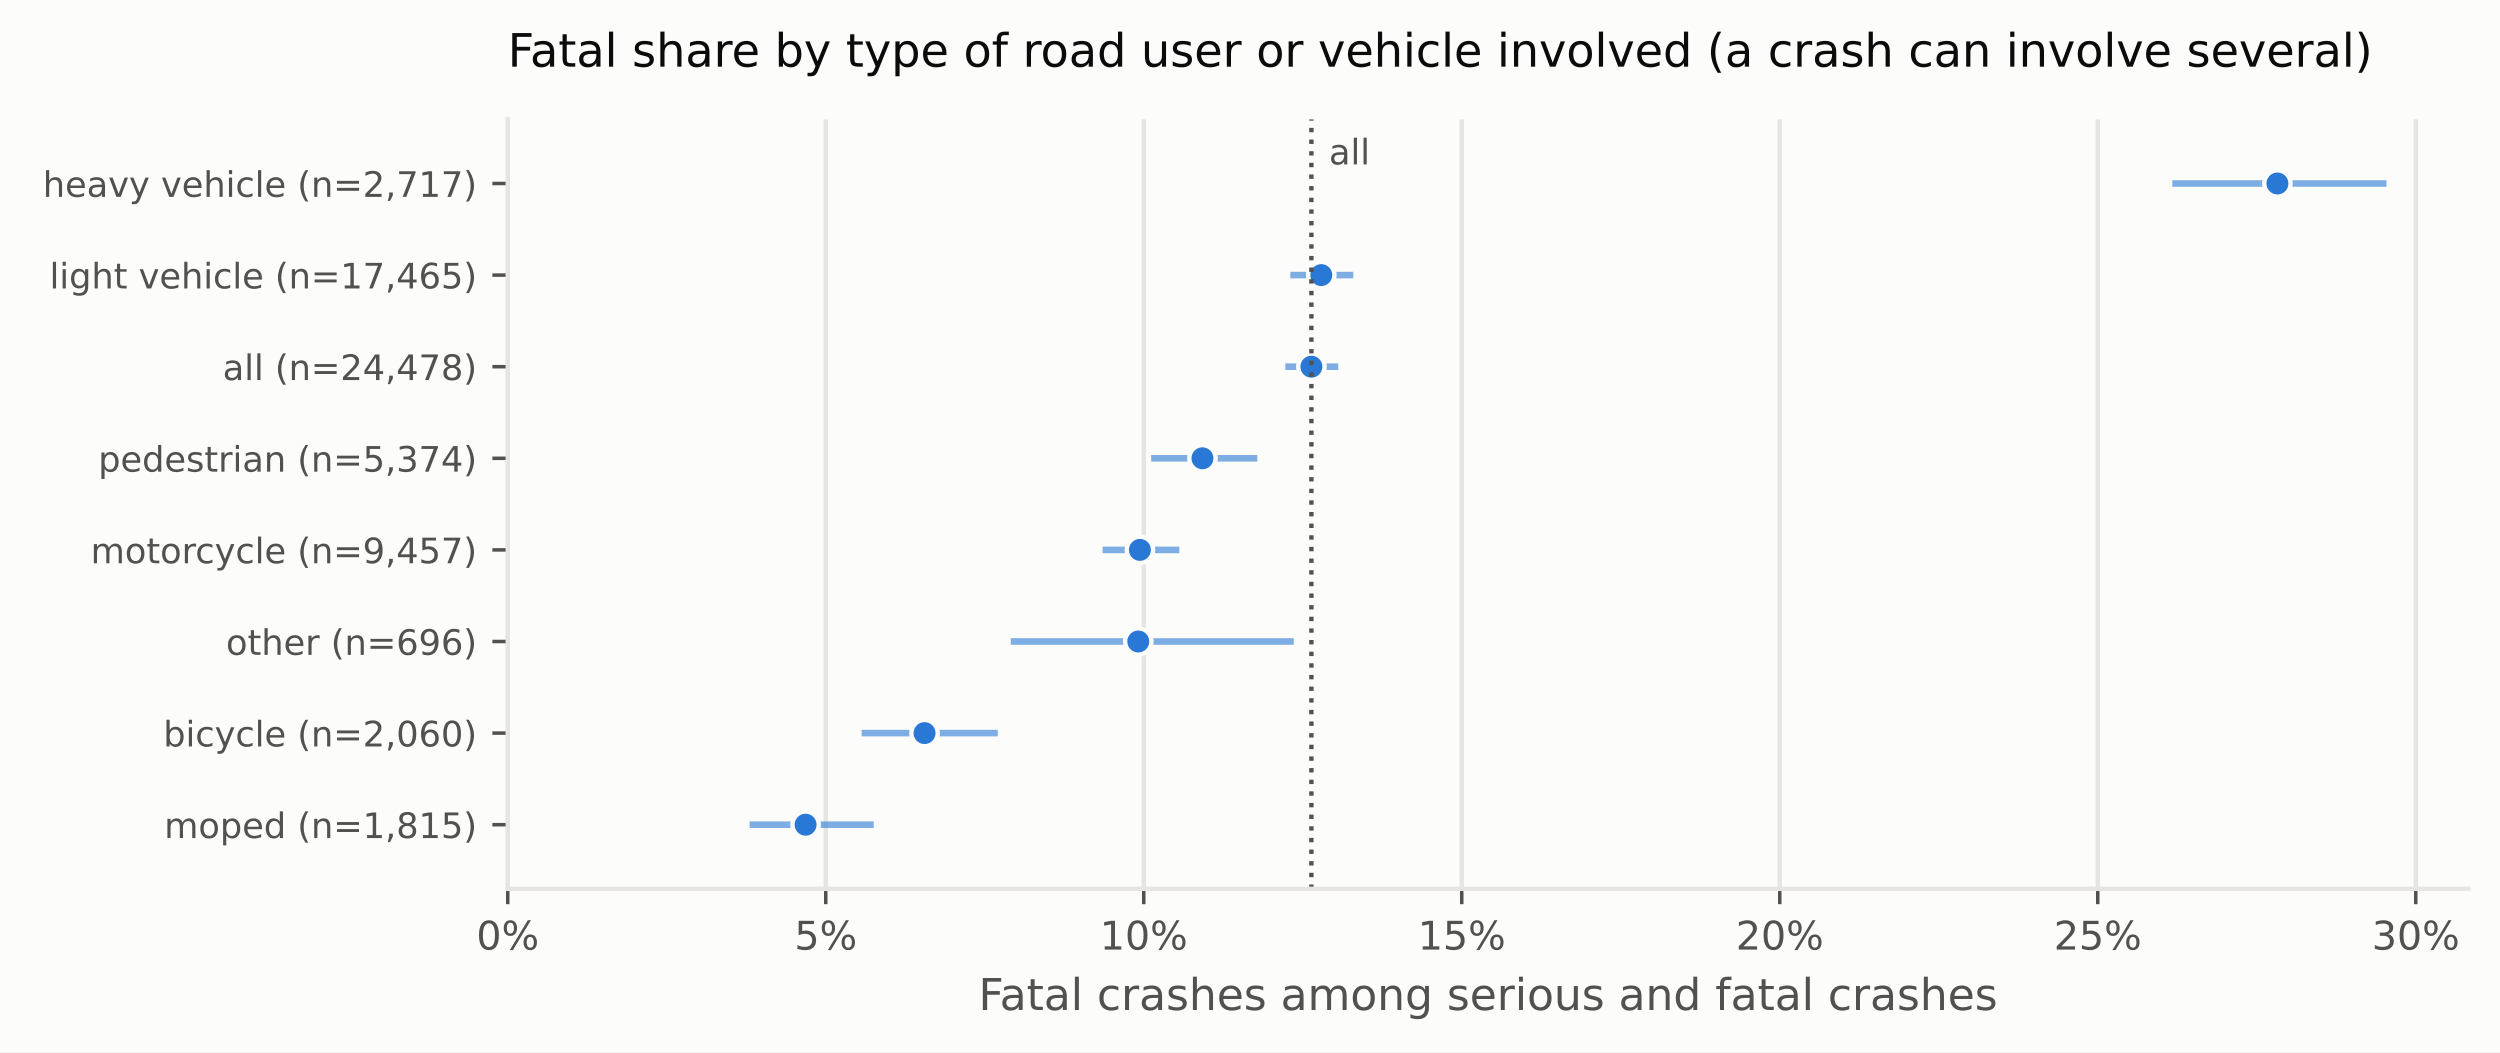
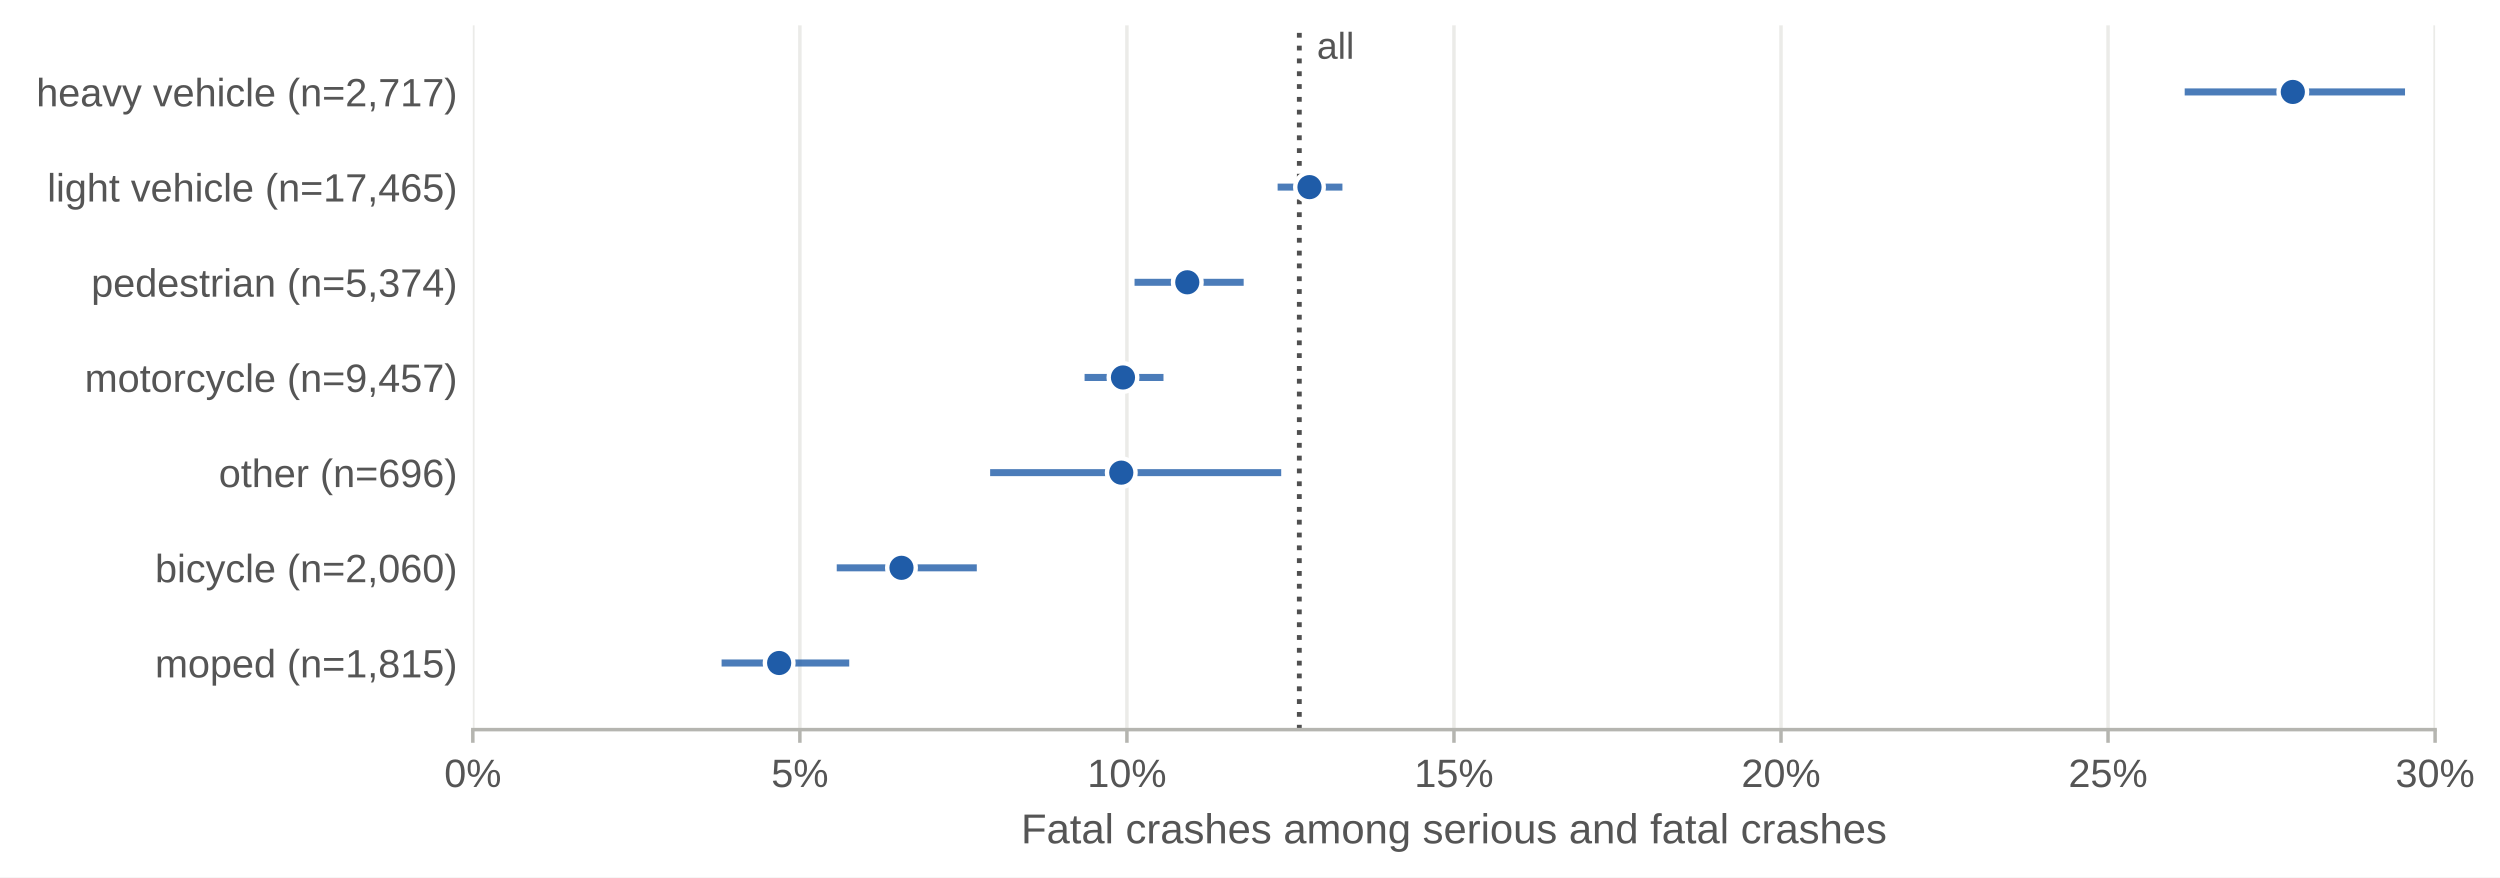
- <svg xmlns="http://www.w3.org/2000/svg" xmlns:xlink="http://www.w3.org/1999/xlink" width="569.205pt" height="239.57pt" viewBox="0 0 569.205 239.57" version="1.1">
+ <svg xmlns="http://www.w3.org/2000/svg" xmlns:xlink="http://www.w3.org/1999/xlink" width="568.73pt" height="199.603pt" viewBox="0 0 568.73 199.603" version="1.1">
  <defs>
    <style type="text/css">*{stroke-linejoin: round; stroke-linecap: butt}</style>
  </defs>
  <g id="figure_1">
    <g id="patch_1">
-       <path d="M 0 239.57  L 569.205 239.57  L 569.205 0  L 0 0  z " style="fill: #fcfcfb" />
+       <path d="M 0 199.603  L 568.73 199.603  L 568.73 -0  L 0 -0  z " style="fill: #ffffff" />
    </g>
    <g id="axes_1">
      <g id="patch_2">
-         <path d="M 115.605 202.369  L 562.005 202.369  L 562.005 27.178  L 115.605 27.178  z " style="fill: #fcfcfb" />
+         <path d="M 107.564 165.982  L 553.964 165.982  L 553.964 5.76  L 107.564 5.76  z " style="fill: #ffffff" />
      </g>
      <g id="matplotlib.axis_1">
        <g id="xtick_1">
          <g id="line2d_1">
-             <path d="M 115.605 202.369  L 115.605 27.178  " clip-path="url(#p35182684fd)" style="fill: none; stroke: #e6e5e1; stroke-linecap: round" />
+             <path d="M 107.564 165.982  L 107.564 5.76  " clip-path="url(#p973e87fcd5)" style="fill: none; stroke: #ebebe8; stroke-width: 0.8; stroke-linecap: round" />
          </g>
          <g id="line2d_2">
            <defs>
-               <path id="m3a9c350e79" d="M 0 0  L 0 3.5  " style="stroke: #52514e; stroke-width: 0.8" />
+               <path id="md614d822b1" d="M 0 0  L 0 3  " style="stroke: #b5b5b0; stroke-width: 0.8" />
            </defs>
            <g>
-               <use xlink:href="#m3a9c350e79" x="115.605" y="202.369" style="fill: #52514e; stroke: #52514e; stroke-width: 0.8" />
+               <use xlink:href="#md614d822b1" x="107.564" y="165.982" style="fill: #b5b5b0; stroke: #b5b5b0; stroke-width: 0.8" />
            </g>
          </g>
          <g id="text_1">
-             <text style="font-size: 9px; font-family: 'DejaVu Sans', 'Bitstream Vera Sans', 'Computer Modern Sans Serif', 'Lucida Grande', 'Verdana', 'Geneva', 'Lucid', 'Arial', 'Helvetica', 'Avant Garde', sans-serif; text-anchor: middle; fill: #52514e" x="115.605" y="216.207" transform="rotate(-0 115.605 216.2066)">0%</text>
+             <text style="font-size: 9px; font-family: 'Arial', 'Liberation Sans', 'Helvetica', 'DejaVu Sans', sans-serif; text-anchor: middle; fill: #555555" x="107.564" y="179.034" transform="rotate(-0 107.5639 179.0338)">0%</text>
          </g>
        </g>
        <g id="xtick_2">
          <g id="line2d_3">
-             <path d="M 188.009 202.369  L 188.009 27.178  " clip-path="url(#p35182684fd)" style="fill: none; stroke: #e6e5e1; stroke-linecap: round" />
+             <path d="M 181.964 165.982  L 181.964 5.76  " clip-path="url(#p973e87fcd5)" style="fill: none; stroke: #ebebe8; stroke-width: 0.8; stroke-linecap: round" />
          </g>
          <g id="line2d_4">
            <g>
-               <use xlink:href="#m3a9c350e79" x="188.009" y="202.369" style="fill: #52514e; stroke: #52514e; stroke-width: 0.8" />
+               <use xlink:href="#md614d822b1" x="181.964" y="165.982" style="fill: #b5b5b0; stroke: #b5b5b0; stroke-width: 0.8" />
            </g>
          </g>
          <g id="text_2">
-             <text style="font-size: 9px; font-family: 'DejaVu Sans', 'Bitstream Vera Sans', 'Computer Modern Sans Serif', 'Lucida Grande', 'Verdana', 'Geneva', 'Lucid', 'Arial', 'Helvetica', 'Avant Garde', sans-serif; text-anchor: middle; fill: #52514e" x="188.009" y="216.207" transform="rotate(-0 188.0087 216.2066)">5%</text>
+             <text style="font-size: 9px; font-family: 'Arial', 'Liberation Sans', 'Helvetica', 'DejaVu Sans', sans-serif; text-anchor: middle; fill: #555555" x="181.964" y="179.034" transform="rotate(-0 181.9639 179.0338)">5%</text>
          </g>
        </g>
        <g id="xtick_3">
          <g id="line2d_5">
-             <path d="M 260.412 202.369  L 260.412 27.178  " clip-path="url(#p35182684fd)" style="fill: none; stroke: #e6e5e1; stroke-linecap: round" />
+             <path d="M 256.364 165.982  L 256.364 5.76  " clip-path="url(#p973e87fcd5)" style="fill: none; stroke: #ebebe8; stroke-width: 0.8; stroke-linecap: round" />
          </g>
          <g id="line2d_6">
            <g>
-               <use xlink:href="#m3a9c350e79" x="260.412" y="202.369" style="fill: #52514e; stroke: #52514e; stroke-width: 0.8" />
+               <use xlink:href="#md614d822b1" x="256.364" y="165.982" style="fill: #b5b5b0; stroke: #b5b5b0; stroke-width: 0.8" />
            </g>
          </g>
          <g id="text_3">
-             <text style="font-size: 9px; font-family: 'DejaVu Sans', 'Bitstream Vera Sans', 'Computer Modern Sans Serif', 'Lucida Grande', 'Verdana', 'Geneva', 'Lucid', 'Arial', 'Helvetica', 'Avant Garde', sans-serif; text-anchor: middle; fill: #52514e" x="260.412" y="216.207" transform="rotate(-0 260.4124 216.2066)">10%</text>
+             <text style="font-size: 9px; font-family: 'Arial', 'Liberation Sans', 'Helvetica', 'DejaVu Sans', sans-serif; text-anchor: middle; fill: #555555" x="256.364" y="179.034" transform="rotate(-0 256.3639 179.0338)">10%</text>
          </g>
        </g>
        <g id="xtick_4">
          <g id="line2d_7">
-             <path d="M 332.816 202.369  L 332.816 27.178  " clip-path="url(#p35182684fd)" style="fill: none; stroke: #e6e5e1; stroke-linecap: round" />
+             <path d="M 330.764 165.982  L 330.764 5.76  " clip-path="url(#p973e87fcd5)" style="fill: none; stroke: #ebebe8; stroke-width: 0.8; stroke-linecap: round" />
          </g>
          <g id="line2d_8">
            <g>
-               <use xlink:href="#m3a9c350e79" x="332.816" y="202.369" style="fill: #52514e; stroke: #52514e; stroke-width: 0.8" />
+               <use xlink:href="#md614d822b1" x="330.764" y="165.982" style="fill: #b5b5b0; stroke: #b5b5b0; stroke-width: 0.8" />
            </g>
          </g>
          <g id="text_4">
-             <text style="font-size: 9px; font-family: 'DejaVu Sans', 'Bitstream Vera Sans', 'Computer Modern Sans Serif', 'Lucida Grande', 'Verdana', 'Geneva', 'Lucid', 'Arial', 'Helvetica', 'Avant Garde', sans-serif; text-anchor: middle; fill: #52514e" x="332.816" y="216.207" transform="rotate(-0 332.8161 216.2066)">15%</text>
+             <text style="font-size: 9px; font-family: 'Arial', 'Liberation Sans', 'Helvetica', 'DejaVu Sans', sans-serif; text-anchor: middle; fill: #555555" x="330.764" y="179.034" transform="rotate(-0 330.7639 179.0338)">15%</text>
          </g>
        </g>
        <g id="xtick_5">
          <g id="line2d_9">
-             <path d="M 405.22 202.369  L 405.22 27.178  " clip-path="url(#p35182684fd)" style="fill: none; stroke: #e6e5e1; stroke-linecap: round" />
+             <path d="M 405.164 165.982  L 405.164 5.76  " clip-path="url(#p973e87fcd5)" style="fill: none; stroke: #ebebe8; stroke-width: 0.8; stroke-linecap: round" />
          </g>
          <g id="line2d_10">
            <g>
-               <use xlink:href="#m3a9c350e79" x="405.22" y="202.369" style="fill: #52514e; stroke: #52514e; stroke-width: 0.8" />
+               <use xlink:href="#md614d822b1" x="405.164" y="165.982" style="fill: #b5b5b0; stroke: #b5b5b0; stroke-width: 0.8" />
            </g>
          </g>
          <g id="text_5">
-             <text style="font-size: 9px; font-family: 'DejaVu Sans', 'Bitstream Vera Sans', 'Computer Modern Sans Serif', 'Lucida Grande', 'Verdana', 'Geneva', 'Lucid', 'Arial', 'Helvetica', 'Avant Garde', sans-serif; text-anchor: middle; fill: #52514e" x="405.22" y="216.207" transform="rotate(-0 405.2198 216.2066)">20%</text>
+             <text style="font-size: 9px; font-family: 'Arial', 'Liberation Sans', 'Helvetica', 'DejaVu Sans', sans-serif; text-anchor: middle; fill: #555555" x="405.164" y="179.034" transform="rotate(-0 405.1639 179.0338)">20%</text>
          </g>
        </g>
        <g id="xtick_6">
          <g id="line2d_11">
-             <path d="M 477.623 202.369  L 477.623 27.178  " clip-path="url(#p35182684fd)" style="fill: none; stroke: #e6e5e1; stroke-linecap: round" />
+             <path d="M 479.564 165.982  L 479.564 5.76  " clip-path="url(#p973e87fcd5)" style="fill: none; stroke: #ebebe8; stroke-width: 0.8; stroke-linecap: round" />
          </g>
          <g id="line2d_12">
            <g>
-               <use xlink:href="#m3a9c350e79" x="477.623" y="202.369" style="fill: #52514e; stroke: #52514e; stroke-width: 0.8" />
+               <use xlink:href="#md614d822b1" x="479.564" y="165.982" style="fill: #b5b5b0; stroke: #b5b5b0; stroke-width: 0.8" />
            </g>
          </g>
          <g id="text_6">
-             <text style="font-size: 9px; font-family: 'DejaVu Sans', 'Bitstream Vera Sans', 'Computer Modern Sans Serif', 'Lucida Grande', 'Verdana', 'Geneva', 'Lucid', 'Arial', 'Helvetica', 'Avant Garde', sans-serif; text-anchor: middle; fill: #52514e" x="477.623" y="216.207" transform="rotate(-0 477.6235 216.2066)">25%</text>
+             <text style="font-size: 9px; font-family: 'Arial', 'Liberation Sans', 'Helvetica', 'DejaVu Sans', sans-serif; text-anchor: middle; fill: #555555" x="479.564" y="179.034" transform="rotate(-0 479.5639 179.0338)">25%</text>
          </g>
        </g>
        <g id="xtick_7">
          <g id="line2d_13">
-             <path d="M 550.027 202.369  L 550.027 27.178  " clip-path="url(#p35182684fd)" style="fill: none; stroke: #e6e5e1; stroke-linecap: round" />
+             <path d="M 553.964 165.982  L 553.964 5.76  " clip-path="url(#p973e87fcd5)" style="fill: none; stroke: #ebebe8; stroke-width: 0.8; stroke-linecap: round" />
          </g>
          <g id="line2d_14">
            <g>
-               <use xlink:href="#m3a9c350e79" x="550.027" y="202.369" style="fill: #52514e; stroke: #52514e; stroke-width: 0.8" />
+               <use xlink:href="#md614d822b1" x="553.964" y="165.982" style="fill: #b5b5b0; stroke: #b5b5b0; stroke-width: 0.8" />
            </g>
          </g>
          <g id="text_7">
-             <text style="font-size: 9px; font-family: 'DejaVu Sans', 'Bitstream Vera Sans', 'Computer Modern Sans Serif', 'Lucida Grande', 'Verdana', 'Geneva', 'Lucid', 'Arial', 'Helvetica', 'Avant Garde', sans-serif; text-anchor: middle; fill: #52514e" x="550.027" y="216.207" transform="rotate(-0 550.0272 216.2066)">30%</text>
+             <text style="font-size: 9px; font-family: 'Arial', 'Liberation Sans', 'Helvetica', 'DejaVu Sans', sans-serif; text-anchor: middle; fill: #555555" x="553.964" y="179.034" transform="rotate(-0 553.9639 179.0338)">30%</text>
          </g>
        </g>
        <g id="text_8">
-           <text style="font-size: 10px; font-family: 'DejaVu Sans', 'Bitstream Vera Sans', 'Computer Modern Sans Serif', 'Lucida Grande', 'Verdana', 'Geneva', 'Lucid', 'Arial', 'Helvetica', 'Avant Garde', sans-serif; text-anchor: middle; fill: #52514e" x="338.805" y="229.967" transform="rotate(-0 338.805 229.9672)">Fatal crashes among serious and fatal crashes</text>
+           <text style="font-size: 9.5px; font-family: 'Arial', 'Liberation Sans', 'Helvetica', 'DejaVu Sans', sans-serif; text-anchor: middle; fill: #555555" x="330.764" y="191.844" transform="rotate(-0 330.7639 191.8441)">Fatal crashes among serious and fatal crashes</text>
        </g>
      </g>
      <g id="matplotlib.axis_2">
        <g id="ytick_1">
-           <g id="line2d_15">
-             <defs>
-               <path id="mdd3c75259f" d="M 0 0  L -3.5 0  " style="stroke: #52514e; stroke-width: 0.8" />
-             </defs>
-             <g>
-               <use xlink:href="#mdd3c75259f" x="115.605" y="187.77" style="fill: #52514e; stroke: #52514e; stroke-width: 0.8" />
-             </g>
-           </g>
+           <g id="line2d_15" />
          <g id="text_9">
-             <text style="font-size: 8px; font-family: 'DejaVu Sans', 'Bitstream Vera Sans', 'Computer Modern Sans Serif', 'Lucida Grande', 'Verdana', 'Geneva', 'Lucid', 'Arial', 'Helvetica', 'Avant Garde', sans-serif; text-anchor: end; fill: #52514e" x="108.605" y="190.809" transform="rotate(-0 108.605 190.8089)">moped  (n=1,815)</text>
+             <text style="font-size: 9px; font-family: 'Arial', 'Liberation Sans', 'Helvetica', 'DejaVu Sans', sans-serif; text-anchor: end; fill: #555555" x="104.064" y="24.192" transform="rotate(-0 104.0639 24.19222)">heavy vehicle  (n=2,717)</text>
          </g>
        </g>
        <g id="ytick_2">
-           <g id="line2d_16">
-             <g>
-               <use xlink:href="#mdd3c75259f" x="115.605" y="166.914" style="fill: #52514e; stroke: #52514e; stroke-width: 0.8" />
-             </g>
-           </g>
+           <g id="line2d_16" />
          <g id="text_10">
-             <text style="font-size: 8px; font-family: 'DejaVu Sans', 'Bitstream Vera Sans', 'Computer Modern Sans Serif', 'Lucida Grande', 'Verdana', 'Geneva', 'Lucid', 'Arial', 'Helvetica', 'Avant Garde', sans-serif; text-anchor: end; fill: #52514e" x="108.605" y="169.953" transform="rotate(-0 108.605 169.9529)">bicycle  (n=2,060)</text>
+             <text style="font-size: 9px; font-family: 'Arial', 'Liberation Sans', 'Helvetica', 'DejaVu Sans', sans-serif; text-anchor: end; fill: #555555" x="104.064" y="45.844" transform="rotate(-0 104.0639 45.84379)">light vehicle  (n=17,465)</text>
          </g>
        </g>
        <g id="ytick_3">
-           <g id="line2d_17">
-             <g>
-               <use xlink:href="#mdd3c75259f" x="115.605" y="146.058" style="fill: #52514e; stroke: #52514e; stroke-width: 0.8" />
-             </g>
-           </g>
+           <g id="line2d_17" />
          <g id="text_11">
-             <text style="font-size: 8px; font-family: 'DejaVu Sans', 'Bitstream Vera Sans', 'Computer Modern Sans Serif', 'Lucida Grande', 'Verdana', 'Geneva', 'Lucid', 'Arial', 'Helvetica', 'Avant Garde', sans-serif; text-anchor: end; fill: #52514e" x="108.605" y="149.097" transform="rotate(-0 108.605 149.0969)">other  (n=696)</text>
+             <text style="font-size: 9px; font-family: 'Arial', 'Liberation Sans', 'Helvetica', 'DejaVu Sans', sans-serif; text-anchor: end; fill: #555555" x="104.064" y="67.495" transform="rotate(-0 104.0639 67.49536)">pedestrian  (n=5,374)</text>
          </g>
        </g>
        <g id="ytick_4">
-           <g id="line2d_18">
-             <g>
-               <use xlink:href="#mdd3c75259f" x="115.605" y="125.202" style="fill: #52514e; stroke: #52514e; stroke-width: 0.8" />
-             </g>
-           </g>
+           <g id="line2d_18" />
          <g id="text_12">
-             <text style="font-size: 8px; font-family: 'DejaVu Sans', 'Bitstream Vera Sans', 'Computer Modern Sans Serif', 'Lucida Grande', 'Verdana', 'Geneva', 'Lucid', 'Arial', 'Helvetica', 'Avant Garde', sans-serif; text-anchor: end; fill: #52514e" x="108.605" y="128.241" transform="rotate(-0 108.605 128.2409)">motorcycle  (n=9,457)</text>
+             <text style="font-size: 9px; font-family: 'Arial', 'Liberation Sans', 'Helvetica', 'DejaVu Sans', sans-serif; text-anchor: end; fill: #555555" x="104.064" y="89.147" transform="rotate(-0 104.0639 89.14692)">motorcycle  (n=9,457)</text>
          </g>
        </g>
        <g id="ytick_5">
-           <g id="line2d_19">
-             <g>
-               <use xlink:href="#mdd3c75259f" x="115.605" y="104.346" style="fill: #52514e; stroke: #52514e; stroke-width: 0.8" />
-             </g>
-           </g>
+           <g id="line2d_19" />
          <g id="text_13">
-             <text style="font-size: 8px; font-family: 'DejaVu Sans', 'Bitstream Vera Sans', 'Computer Modern Sans Serif', 'Lucida Grande', 'Verdana', 'Geneva', 'Lucid', 'Arial', 'Helvetica', 'Avant Garde', sans-serif; text-anchor: end; fill: #52514e" x="108.605" y="107.385" transform="rotate(-0 108.605 107.3849)">pedestrian  (n=5,374)</text>
+             <text style="font-size: 9px; font-family: 'Arial', 'Liberation Sans', 'Helvetica', 'DejaVu Sans', sans-serif; text-anchor: end; fill: #555555" x="104.064" y="110.798" transform="rotate(-0 104.0639 110.7985)">other  (n=696)</text>
          </g>
        </g>
        <g id="ytick_6">
-           <g id="line2d_20">
-             <g>
-               <use xlink:href="#mdd3c75259f" x="115.605" y="83.49" style="fill: #52514e; stroke: #52514e; stroke-width: 0.8" />
-             </g>
-           </g>
+           <g id="line2d_20" />
          <g id="text_14">
-             <text style="font-size: 8px; font-family: 'DejaVu Sans', 'Bitstream Vera Sans', 'Computer Modern Sans Serif', 'Lucida Grande', 'Verdana', 'Geneva', 'Lucid', 'Arial', 'Helvetica', 'Avant Garde', sans-serif; text-anchor: end; fill: #52514e" x="108.605" y="86.529" transform="rotate(-0 108.605 86.52893)">all  (n=24,478)</text>
+             <text style="font-size: 9px; font-family: 'Arial', 'Liberation Sans', 'Helvetica', 'DejaVu Sans', sans-serif; text-anchor: end; fill: #555555" x="104.064" y="132.45" transform="rotate(-0 104.0639 132.4501)">bicycle  (n=2,060)</text>
          </g>
        </g>
        <g id="ytick_7">
-           <g id="line2d_21">
-             <g>
-               <use xlink:href="#mdd3c75259f" x="115.605" y="62.634" style="fill: #52514e; stroke: #52514e; stroke-width: 0.8" />
-             </g>
-           </g>
+           <g id="line2d_21" />
          <g id="text_15">
-             <text style="font-size: 8px; font-family: 'DejaVu Sans', 'Bitstream Vera Sans', 'Computer Modern Sans Serif', 'Lucida Grande', 'Verdana', 'Geneva', 'Lucid', 'Arial', 'Helvetica', 'Avant Garde', sans-serif; text-anchor: end; fill: #52514e" x="108.605" y="65.673" transform="rotate(-0 108.605 65.67293)">light vehicle  (n=17,465)</text>
-           </g>
-         </g>
-         <g id="ytick_8">
-           <g id="line2d_22">
-             <g>
-               <use xlink:href="#mdd3c75259f" x="115.605" y="41.778" style="fill: #52514e; stroke: #52514e; stroke-width: 0.8" />
-             </g>
-           </g>
-           <g id="text_16">
-             <text style="font-size: 8px; font-family: 'DejaVu Sans', 'Bitstream Vera Sans', 'Computer Modern Sans Serif', 'Lucida Grande', 'Verdana', 'Geneva', 'Lucid', 'Arial', 'Helvetica', 'Avant Garde', sans-serif; text-anchor: end; fill: #52514e" x="108.605" y="44.817" transform="rotate(-0 108.605 44.81693)">heavy vehicle  (n=2,717)</text>
+             <text style="font-size: 9px; font-family: 'Arial', 'Liberation Sans', 'Helvetica', 'DejaVu Sans', sans-serif; text-anchor: end; fill: #555555" x="104.064" y="154.102" transform="rotate(-0 104.0639 154.1016)">moped  (n=1,815)</text>
          </g>
        </g>
      </g>
+       <g id="line2d_22">
+         <path d="M 295.585 165.982  L 295.585 5.76  " clip-path="url(#p973e87fcd5)" style="fill: none; stroke-dasharray: 1.1,1.815; stroke-dashoffset: 0; stroke: #4f4f4f; stroke-width: 1.1" />
+       </g>
      <g id="LineCollection_1">
-         <path d="M 170.678 187.77  L 198.936 187.77  " clip-path="url(#p35182684fd)" style="fill: none; stroke: #2a78d6; stroke-opacity: 0.6; stroke-width: 1.5" />
-         <path d="M 196.169 166.914  L 227.179 166.914  " clip-path="url(#p35182684fd)" style="fill: none; stroke: #2a78d6; stroke-opacity: 0.6; stroke-width: 1.5" />
-         <path d="M 230.13 146.058  L 294.571 146.058  " clip-path="url(#p35182684fd)" style="fill: none; stroke: #2a78d6; stroke-opacity: 0.6; stroke-width: 1.5" />
-         <path d="M 251.041 125.202  L 268.509 125.202  " clip-path="url(#p35182684fd)" style="fill: none; stroke: #2a78d6; stroke-opacity: 0.6; stroke-width: 1.5" />
-         <path d="M 262.102 104.346  L 286.261 104.346  " clip-path="url(#p35182684fd)" style="fill: none; stroke: #2a78d6; stroke-opacity: 0.6; stroke-width: 1.5" />
-         <path d="M 292.639 83.49  L 304.693 83.49  " clip-path="url(#p35182684fd)" style="fill: none; stroke: #2a78d6; stroke-opacity: 0.6; stroke-width: 1.5" />
-         <path d="M 293.777 62.634  L 308.124 62.634  " clip-path="url(#p35182684fd)" style="fill: none; stroke: #2a78d6; stroke-opacity: 0.6; stroke-width: 1.5" />
-         <path d="M 494.593 41.778  L 543.37 41.778  " clip-path="url(#p35182684fd)" style="fill: none; stroke: #2a78d6; stroke-opacity: 0.6; stroke-width: 1.5" />
+         <path d="M 497.002 20.916  L 547.124 20.916  " clip-path="url(#p973e87fcd5)" style="fill: none; stroke: #1f5ca8; stroke-opacity: 0.8; stroke-width: 1.6" />
+         <path d="M 290.649 42.568  L 305.391 42.568  " clip-path="url(#p973e87fcd5)" style="fill: none; stroke: #1f5ca8; stroke-opacity: 0.8; stroke-width: 1.6" />
+         <path d="M 258.1 64.219  L 282.925 64.219  " clip-path="url(#p973e87fcd5)" style="fill: none; stroke: #1f5ca8; stroke-opacity: 0.8; stroke-width: 1.6" />
+         <path d="M 246.735 85.871  L 264.683 85.871  " clip-path="url(#p973e87fcd5)" style="fill: none; stroke: #1f5ca8; stroke-opacity: 0.8; stroke-width: 1.6" />
+         <path d="M 225.247 107.522  L 291.464 107.522  " clip-path="url(#p973e87fcd5)" style="fill: none; stroke: #1f5ca8; stroke-opacity: 0.8; stroke-width: 1.6" />
+         <path d="M 190.35 129.174  L 222.214 129.174  " clip-path="url(#p973e87fcd5)" style="fill: none; stroke: #1f5ca8; stroke-opacity: 0.8; stroke-width: 1.6" />
+         <path d="M 164.156 150.826  L 193.193 150.826  " clip-path="url(#p973e87fcd5)" style="fill: none; stroke: #1f5ca8; stroke-opacity: 0.8; stroke-width: 1.6" />
+       </g>
+       <g id="patch_3">
+         <path d="M 107.564 165.982  L 553.964 165.982  " style="fill: none; stroke: #b5b5b0; stroke-width: 0.8; stroke-linejoin: miter; stroke-linecap: square" />
      </g>
      <g id="line2d_23">
        <defs>
-           <path id="m46226ccf0c" d="M 0 3  C 0.796 3 1.559 2.684 2.121 2.121  C 2.684 1.559 3 0.796 3 0  C 3 -0.796 2.684 -1.559 2.121 -2.121  C 1.559 -2.684 0.796 -3 0 -3  C -0.796 -3 -1.559 -2.684 -2.121 -2.121  C -2.684 -1.559 -3 -0.796 -3 0  C -3 0.796 -2.684 1.559 -2.121 2.121  C -1.559 2.684 -0.796 3 0 3  z " style="stroke: #fcfcfb" />
+           <path id="m996aca2383" d="M 0 3.25  C 0.862 3.25 1.689 2.908 2.298 2.298  C 2.908 1.689 3.25 0.862 3.25 0  C 3.25 -0.862 2.908 -1.689 2.298 -2.298  C 1.689 -2.908 0.862 -3.25 0 -3.25  C -0.862 -3.25 -1.689 -2.908 -2.298 -2.298  C -2.908 -1.689 -3.25 -0.862 -3.25 0  C -3.25 0.862 -2.908 1.689 -2.298 2.298  C -1.689 2.908 -0.862 3.25 0 3.25  z " style="stroke: #ffffff" />
        </defs>
-         <g clip-path="url(#p35182684fd)">
-           <use xlink:href="#m46226ccf0c" x="183.421" y="187.77" style="fill: #2a78d6; stroke: #fcfcfb" />
-           <use xlink:href="#m46226ccf0c" x="210.503" y="166.914" style="fill: #2a78d6; stroke: #fcfcfb" />
-           <use xlink:href="#m46226ccf0c" x="259.164" y="146.058" style="fill: #2a78d6; stroke: #fcfcfb" />
-           <use xlink:href="#m46226ccf0c" x="259.54" y="125.202" style="fill: #2a78d6; stroke: #fcfcfb" />
-           <use xlink:href="#m46226ccf0c" x="273.778" y="104.346" style="fill: #2a78d6; stroke: #fcfcfb" />
-           <use xlink:href="#m46226ccf0c" x="298.581" y="83.49" style="fill: #2a78d6; stroke: #fcfcfb" />
-           <use xlink:href="#m46226ccf0c" x="300.832" y="62.634" style="fill: #2a78d6; stroke: #fcfcfb" />
-           <use xlink:href="#m46226ccf0c" x="518.529" y="41.778" style="fill: #2a78d6; stroke: #fcfcfb" />
+         <g clip-path="url(#p973e87fcd5)">
+           <use xlink:href="#m996aca2383" x="521.597" y="20.916" style="fill: #1f5ca8; stroke: #ffffff" />
+           <use xlink:href="#m996aca2383" x="297.898" y="42.568" style="fill: #1f5ca8; stroke: #ffffff" />
+           <use xlink:href="#m996aca2383" x="270.098" y="64.219" style="fill: #1f5ca8; stroke: #ffffff" />
+           <use xlink:href="#m996aca2383" x="255.467" y="85.871" style="fill: #1f5ca8; stroke: #ffffff" />
+           <use xlink:href="#m996aca2383" x="255.081" y="107.522" style="fill: #1f5ca8; stroke: #ffffff" />
+           <use xlink:href="#m996aca2383" x="205.078" y="129.174" style="fill: #1f5ca8; stroke: #ffffff" />
+           <use xlink:href="#m996aca2383" x="177.25" y="150.826" style="fill: #1f5ca8; stroke: #ffffff" />
        </g>
      </g>
-       <g id="line2d_24">
-         <path d="M 298.581 202.369  L 298.581 27.178  " clip-path="url(#p35182684fd)" style="fill: none; stroke-dasharray: 1,1.65; stroke-dashoffset: 0; stroke: #52514e" />
-       </g>
-       <g id="patch_3">
-         <path d="M 115.605 202.369  L 115.605 27.178  " style="fill: none; stroke: #e6e5e1; stroke-linejoin: miter; stroke-linecap: square" />
-       </g>
-       <g id="patch_4">
-         <path d="M 115.605 202.369  L 562.005 202.369  " style="fill: none; stroke: #e6e5e1; stroke-linejoin: miter; stroke-linecap: square" />
-       </g>
-       <g id="text_17">
-         <text style="font-size: 8px; font-family: 'DejaVu Sans', 'Bitstream Vera Sans', 'Computer Modern Sans Serif', 'Lucida Grande', 'Verdana', 'Geneva', 'Lucid', 'Arial', 'Helvetica', 'Avant Garde', sans-serif; text-anchor: start; fill: #52514e" x="302.581" y="37.428" transform="rotate(-0 302.5807 37.42831)">all</text>
-       </g>
-       <g id="text_18">
-         <text style="font-size: 10.5px; font-family: 'DejaVu Sans', 'Bitstream Vera Sans', 'Computer Modern Sans Serif', 'Lucida Grande', 'Verdana', 'Geneva', 'Lucid', 'Arial', 'Helvetica', 'Avant Garde', sans-serif; text-anchor: start; fill: #0b0b0b" x="115.605" y="15.178" transform="rotate(-0 115.605 15.17836)">Fatal share by type of road user or vehicle involved (a crash can involve several)</text>
+       <g id="text_16">
+         <text style="font-size: 8.5px; font-family: 'Arial', 'Liberation Sans', 'Helvetica', 'DejaVu Sans', sans-serif; text-anchor: start; fill: #555555" x="299.585" y="13.373" transform="rotate(-0 299.5846 13.3726)">all</text>
      </g>
    </g>
  </g>
  <defs>
-     <clipPath id="p35182684fd">
-       <rect x="115.605" y="27.178" width="446.4" height="175.19" />
+     <clipPath id="p973e87fcd5">
+       <rect x="107.564" y="5.76" width="446.4" height="160.222" />
    </clipPath>
  </defs>
</svg>
